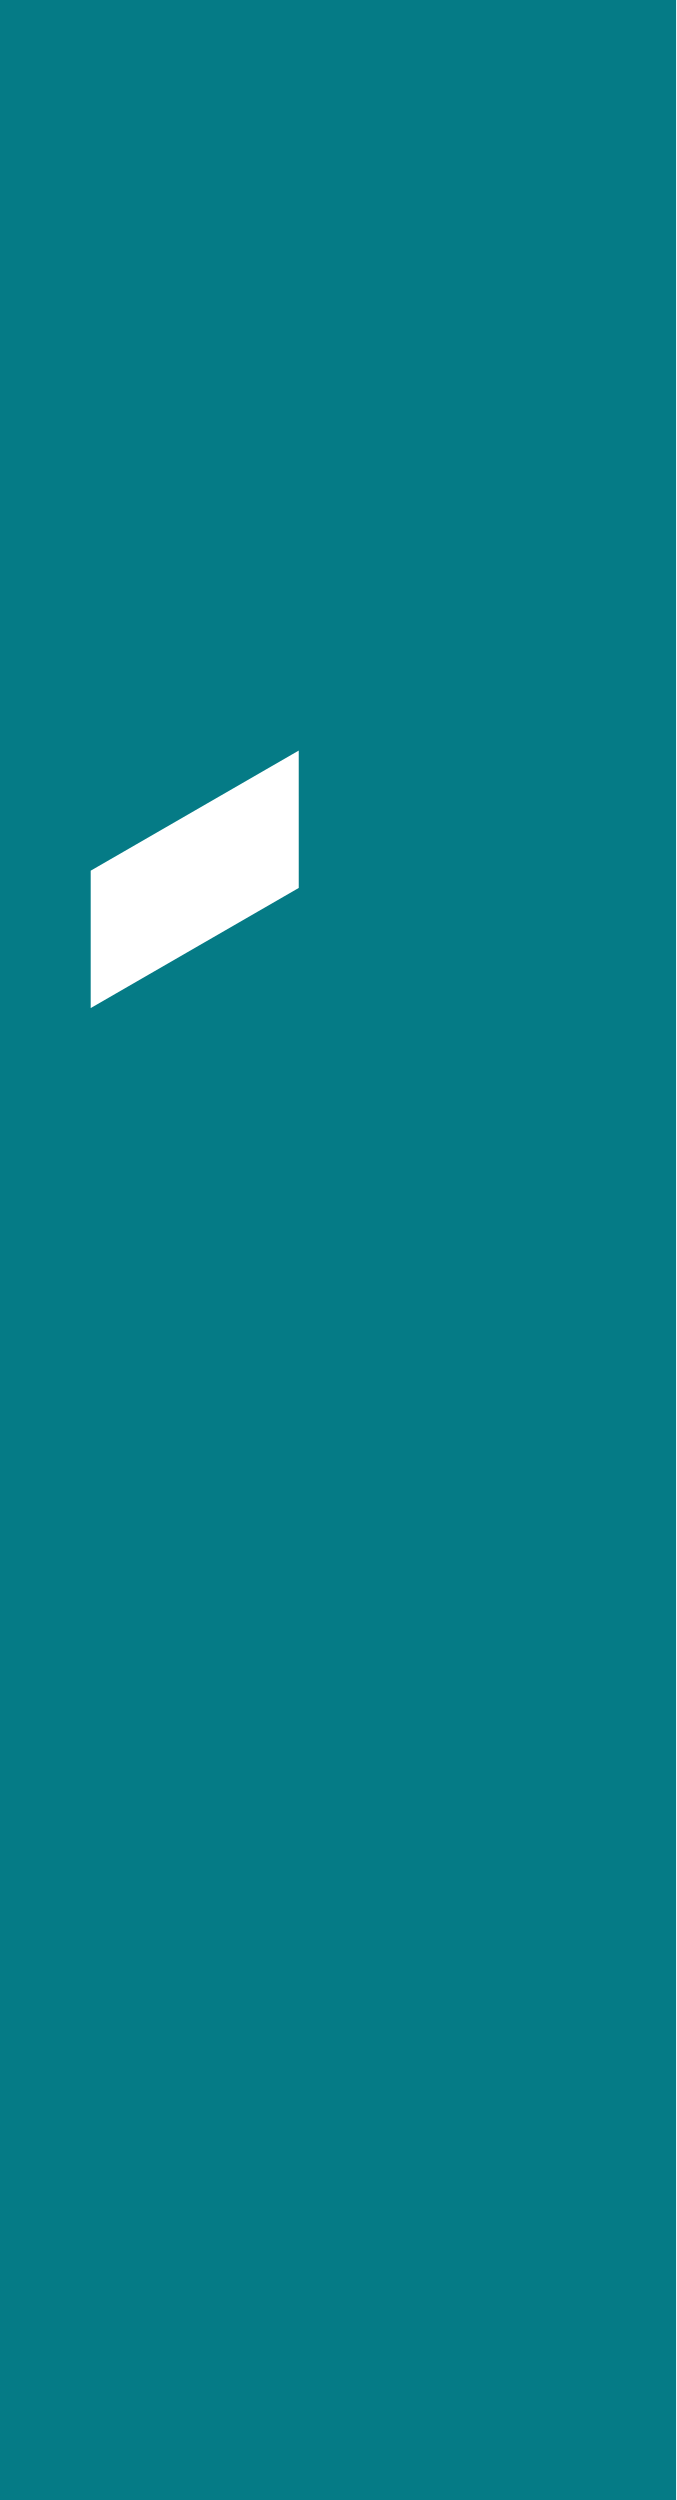
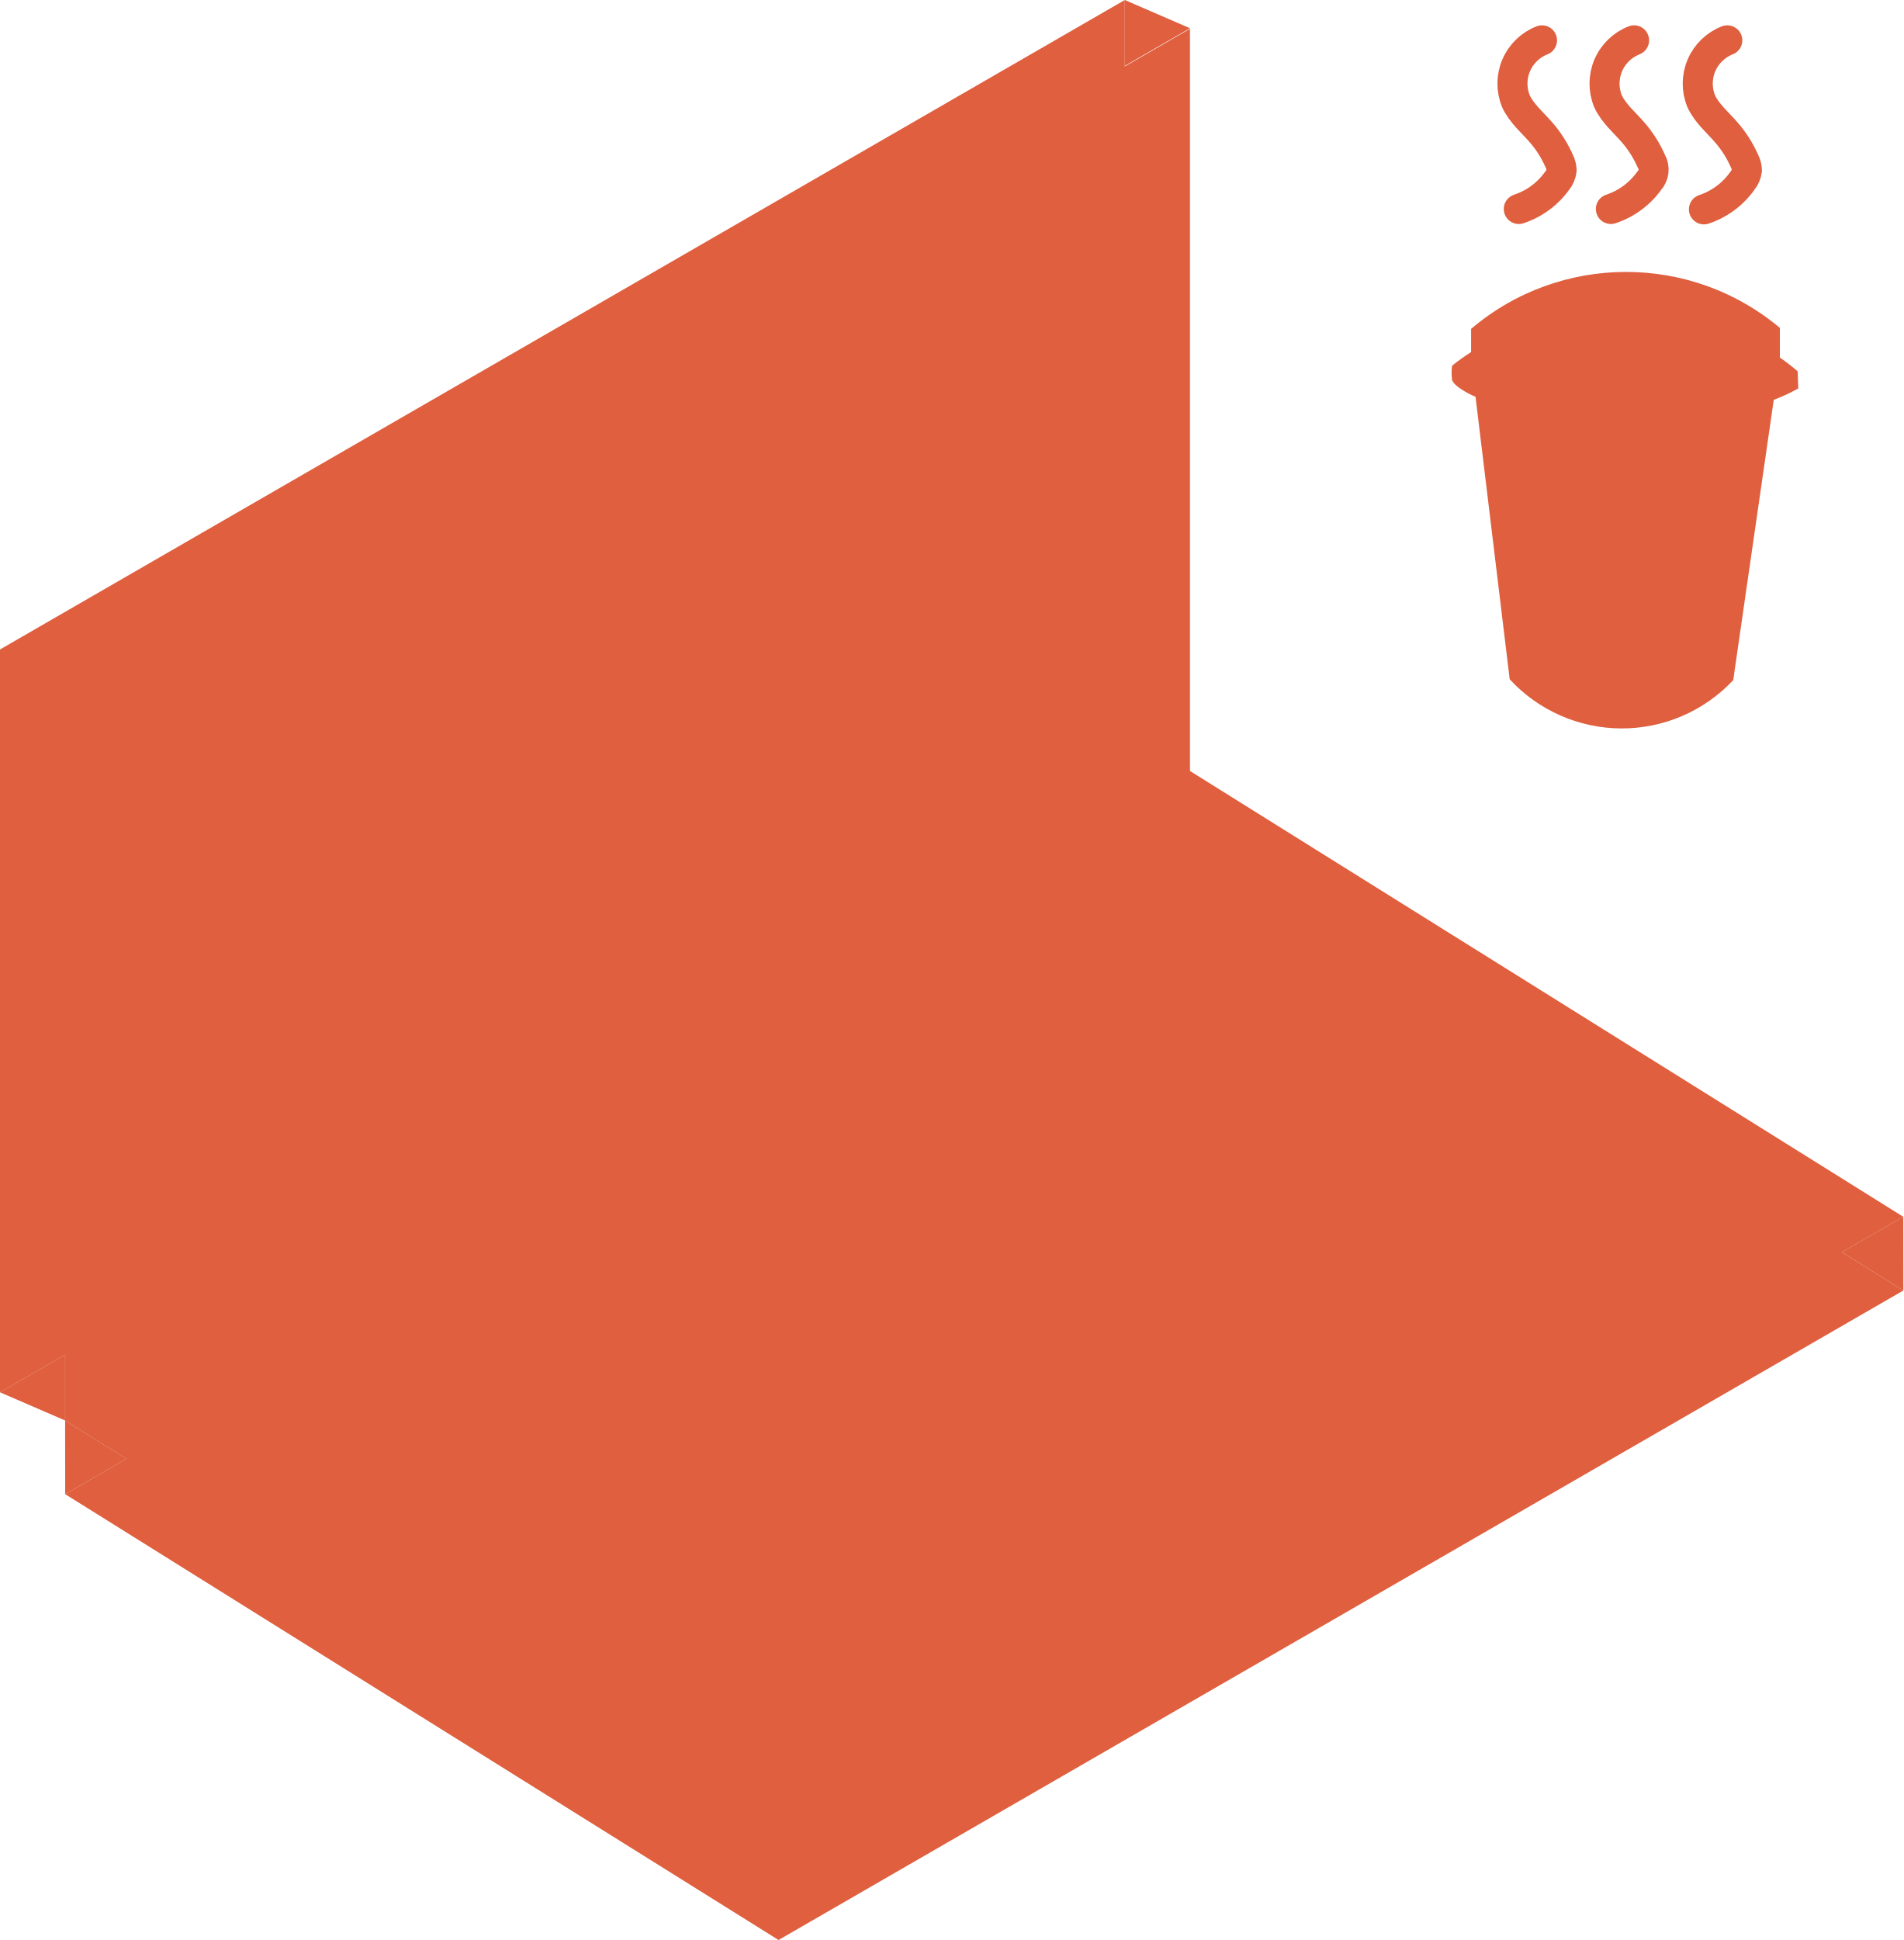
- <svg xmlns="http://www.w3.org/2000/svg" viewBox="0 0 540.87 2000">
-   <path d="M306.61,0V2000H847.48V0Zm239,710.35-166.44,96.1V696.54L545.6,600.45Z" transform="translate(-306.61)" style="fill:#057b86" />
+ <svg xmlns="http://www.w3.org/2000/svg" viewBox="0 0 253.42 258.26">
+   <polygon points="253.41 161.98 103.65 248.45 8.67 189.1 158.43 102.63 253.41 161.98" style="fill:#df5f3f" />
+   <polygon points="253.42 171.8 103.66 258.26 8.68 198.91 158.44 112.45 253.42 171.8" style="fill:#df5f3f" />
+   <polygon points="149.76 98.89 0 185.35 0 86.46 149.76 0 149.76 98.89" style="fill:#df5f3f" />
+   <polyline points="0 185.35 8.67 189.1 8.67 180.34" style="fill:#df5f3f" />
+   <polyline points="149.76 8.77 149.76 0 158.44 3.76" style="fill:#df5f3f" />
+   <polyline points="8.68 198.91 8.67 189.1 16.84 194.2" style="fill:#df5f3f" />
+   <polyline points="253.42 171.8 245.25 166.69 253.41 161.98" style="fill:#df5f3f" />
+   <path d="M364.9,296.67a20.31,20.31,0,0,1-29.76-.11l-4.74-39.17h40.18" transform="translate(-134.13 -206.13)" style="fill:#df5f3f" />
+   <path d="M371.11,249.78a31.87,31.87,0,0,0-41.11.13v6.73l41.11.75Z" transform="translate(-134.13 -206.13)" style="fill:#df5f3f" />
+   <path d="M373.48,255.56c-5.79-5-14.29-8-22.89-8.11s-17.19,2.59-23.12,7.36a6.93,6.93,0,0,0,0,1.93c.27.72,1.62,1.47,2.34,1.86a19.47,19.47,0,0,0,7,1.88,147.79,147.79,0,0,0,16.56,1.15c6.93.08,14.14-.4,20.19-3.79" transform="translate(-134.13 -206.13)" style="fill:#df5f3f" />
+   <path d="M339.44,211.5a6.18,6.18,0,0,0-3.47,8.11c.76,1.64,2.21,2.83,3.39,4.2a14.88,14.88,0,0,1,2.38,3.78,2.86,2.86,0,0,1,.31,1.21,2.7,2.7,0,0,1-.6,1.4,10.23,10.23,0,0,1-5.1,3.75" transform="translate(-134.13 -206.13)" style="fill:none;stroke:#df5f3f;stroke-linecap:round;stroke-linejoin:round;stroke-width:4px" />
+   <path d="M364.11,211.5a6.18,6.18,0,0,0-3.47,8.11c.76,1.64,2.21,2.83,3.39,4.2a15.16,15.16,0,0,1,2.38,3.78,2.86,2.86,0,0,1,.31,1.21,2.7,2.7,0,0,1-.6,1.4A10.23,10.23,0,0,1,361,234" transform="translate(-134.13 -206.13)" style="fill:none;stroke:#df5f3f;stroke-linecap:round;stroke-linejoin:round;stroke-width:4px" />
+   <path d="M351.7,211.5a6.18,6.18,0,0,0-3.47,8.11c.76,1.64,2.21,2.83,3.39,4.2a15.16,15.16,0,0,1,2.38,3.78,2.19,2.19,0,0,1-.29,2.61,10.23,10.23,0,0,1-5.1,3.75" transform="translate(-134.13 -206.13)" style="fill:none;stroke:#df5f3f;stroke-linecap:round;stroke-linejoin:round;stroke-width:4px" />
+   <polygon points="158.44 102.72 8.68 189.19 8.68 90.3 158.44 3.83 158.44 102.72" style="fill:#df5f3f" />
</svg>
